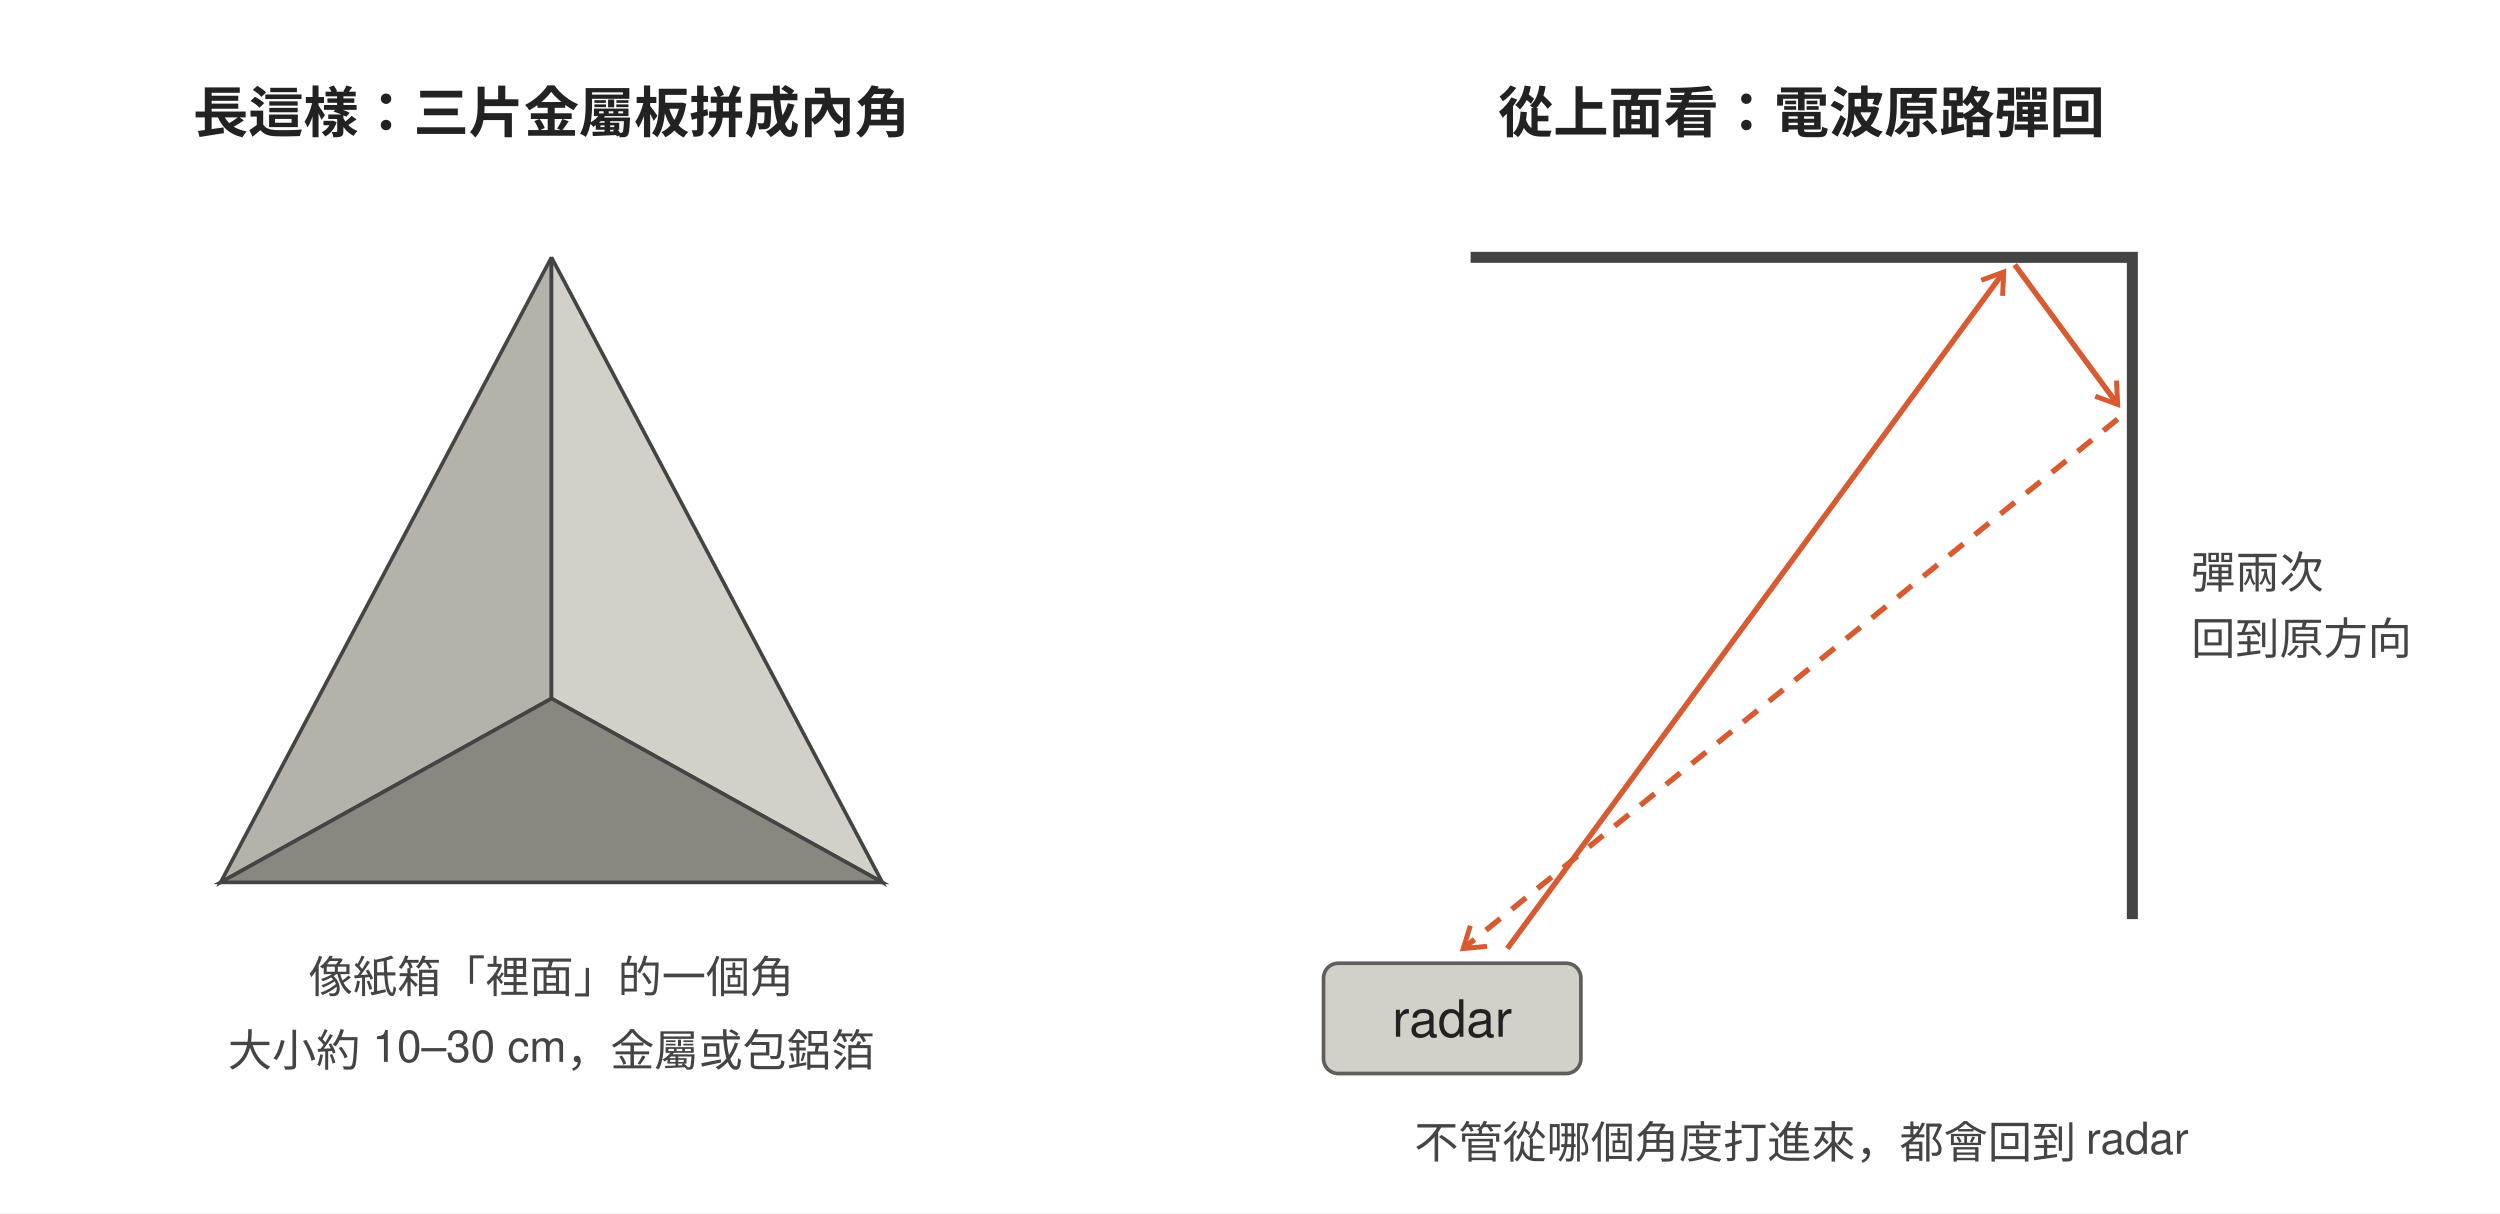
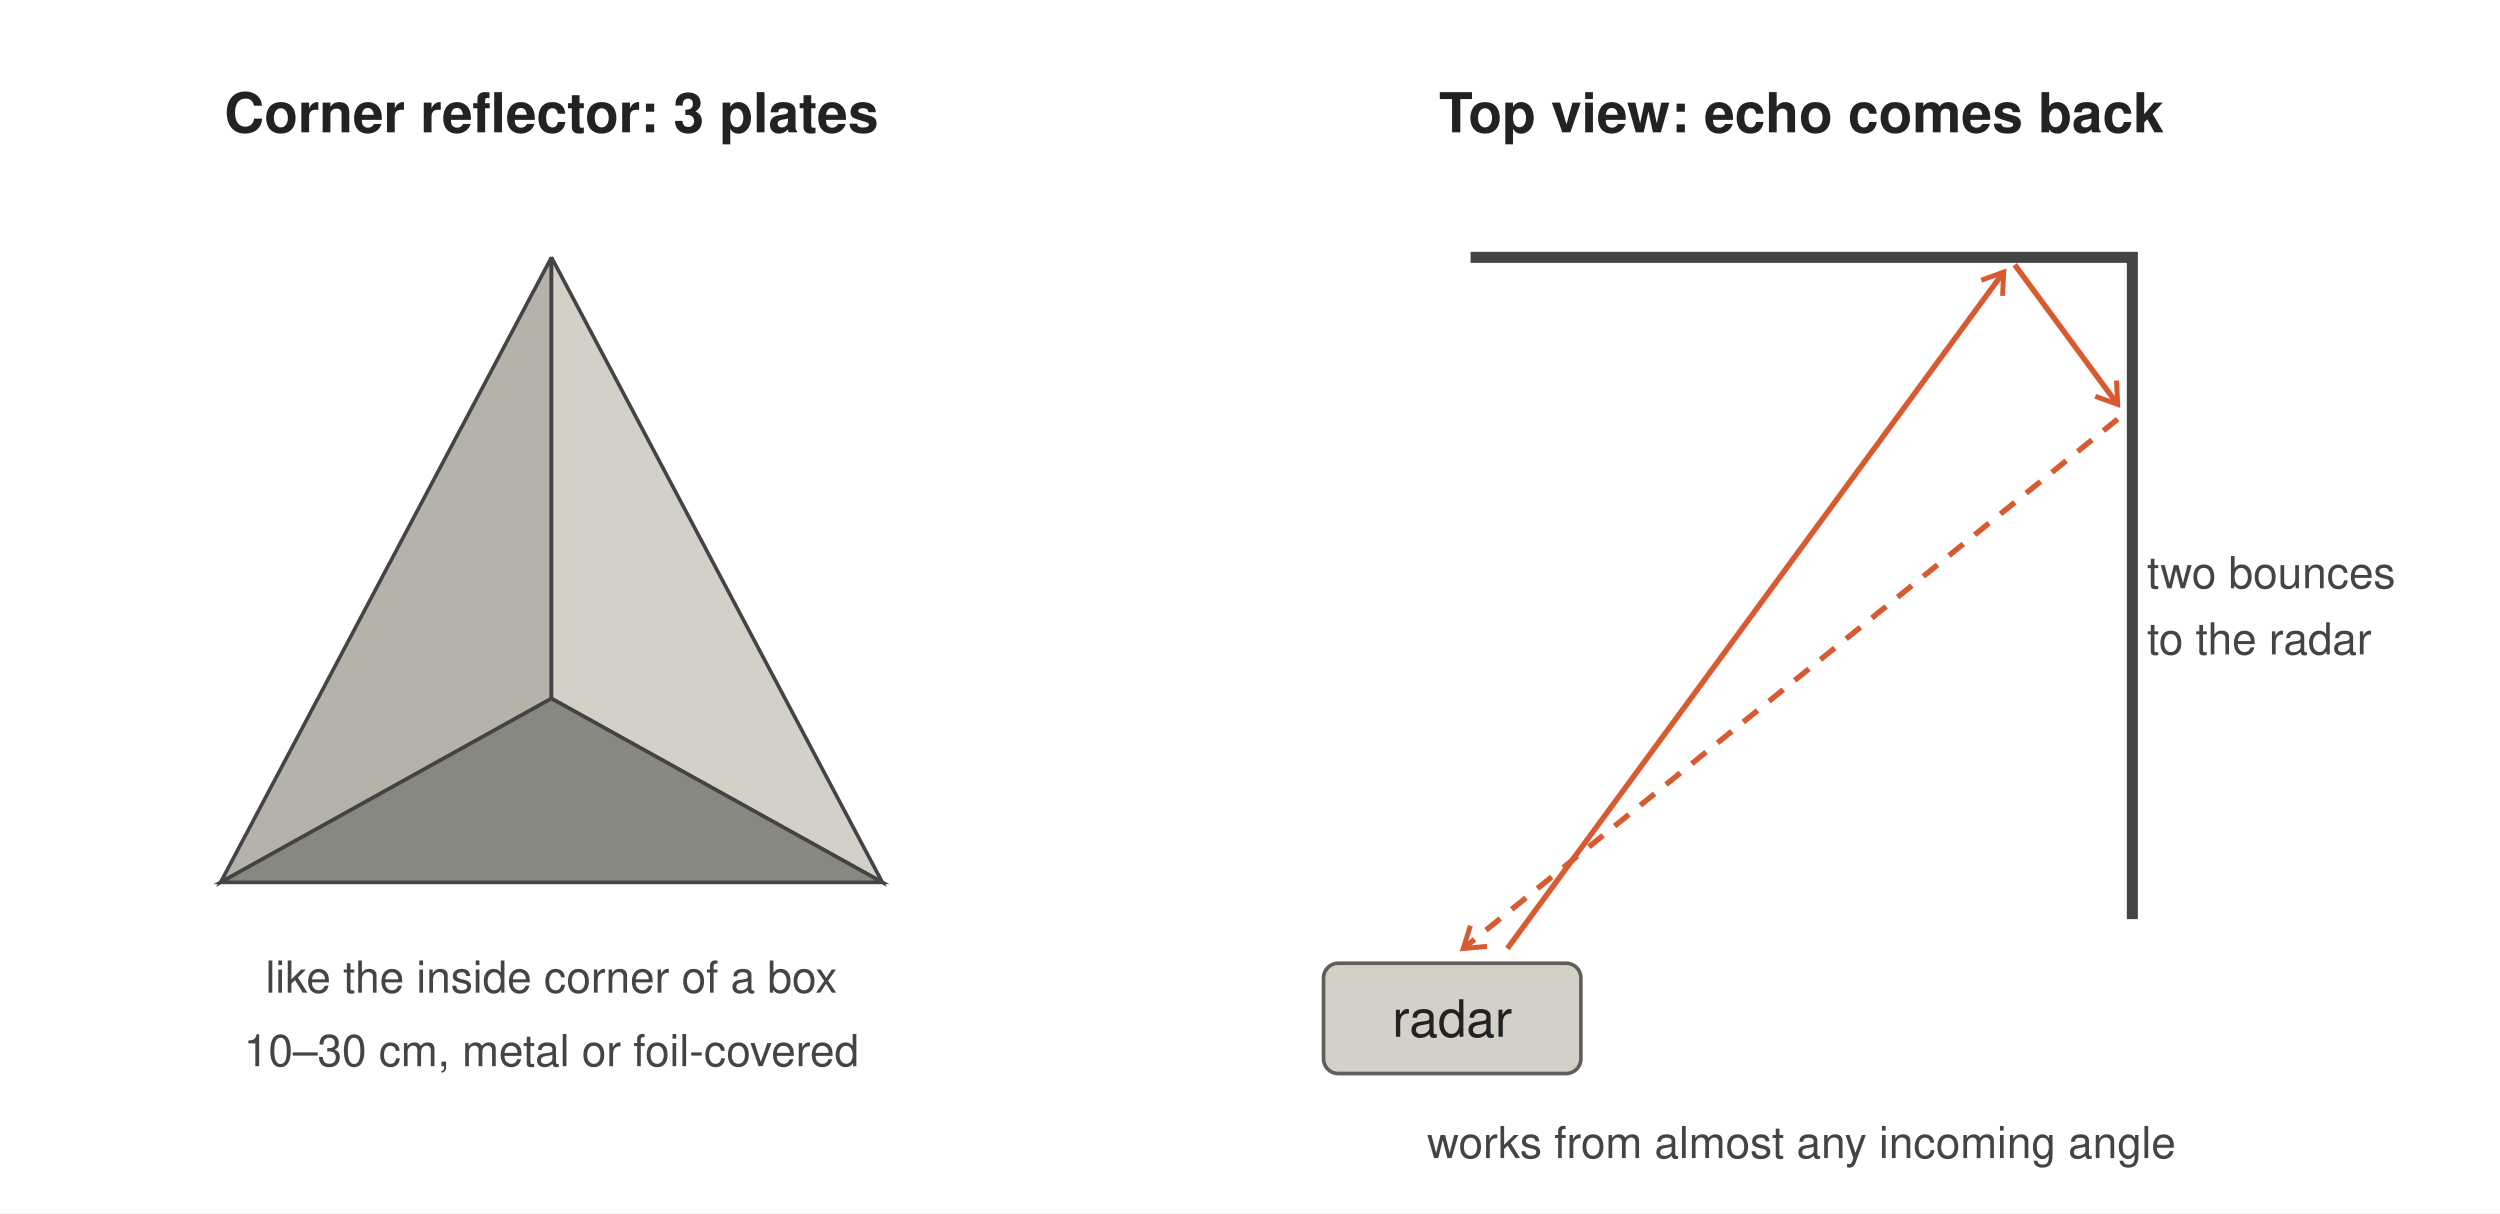
- <svg xmlns="http://www.w3.org/2000/svg" width="1360" height="660" viewBox="0 0 680 330" font-family="PingFang TC, Helvetica, sans-serif">
+ <svg xmlns="http://www.w3.org/2000/svg" width="1360" height="660" viewBox="0 0 680 330" font-family="Helvetica, sans-serif">
  <rect width="680" height="330" fill="#ffffff" />
  <defs>
    <marker id="a" viewBox="0 0 10 10" refX="8" refY="5" markerWidth="6" markerHeight="6" orient="auto">
      <path d="M2 1L8 5L2 9" fill="none" stroke="#D85A30" stroke-width="1.5" />
    </marker>
  </defs>
-   <text x="150" y="36" font-size="15" font-weight="600" text-anchor="middle" fill="#222">長這樣：三片金屬板拼成內角</text>
+   <text x="150" y="36" font-size="15" font-weight="600" text-anchor="middle" fill="#222">Corner reflector: 3 plates</text>
  <polygon points="150,190 150,70 60,240" fill="#B4B2A9" stroke="#444" />
  <polygon points="150,190 150,70 240,240" fill="#D3D1C7" stroke="#444" />
  <polygon points="150,190 60,240 240,240" fill="#888780" stroke="#444" />
-   <text x="150" y="270" font-size="12" text-anchor="middle" fill="#444">像紙箱「裡面」的一個角</text>
-   <text x="150" y="290" font-size="12" text-anchor="middle" fill="#444">大小約 10–30 cm，金屬或包鋁箔</text>
-   <text x="490" y="36" font-size="15" font-weight="600" text-anchor="middle" fill="#222">從上面看：電波原路彈回</text>
+   <text x="150" y="270" font-size="12" text-anchor="middle" fill="#444">like the inside corner of a box</text>
+   <text x="150" y="290" font-size="12" text-anchor="middle" fill="#444">10–30 cm, metal or foil-covered</text>
+   <text x="490" y="36" font-size="15" font-weight="600" text-anchor="middle" fill="#222">Top view: echo comes back</text>
  <path d="M 400 70 L 580 70 L 580 250" fill="none" stroke="#444" stroke-width="3" />
  <rect x="360" y="262" width="70" height="30" rx="4" fill="#D3D1C7" stroke="#5F5E5A" />
  <text x="395" y="282" font-size="14" text-anchor="middle" fill="#222">radar</text>
  <line x1="410" y1="258" x2="545" y2="74" stroke="#D85A30" stroke-width="1.5" marker-end="url(#a)" />
  <line x1="548" y1="72" x2="576" y2="110" stroke="#D85A30" stroke-width="1.5" marker-end="url(#a)" />
  <line x1="576" y1="114" x2="398" y2="258" stroke="#D85A30" stroke-width="1.5" stroke-dasharray="5 4" marker-end="url(#a)" />
-   <text x="596" y="160" font-size="12" fill="#444">彈兩次</text>
-   <text x="596" y="178" font-size="12" fill="#444">回到原方向</text>
-   <text x="490" y="315" font-size="12" text-anchor="middle" fill="#444">不管從哪個角度打進來，都會回到 radar</text>
+   <text x="584" y="160" font-size="12" fill="#444">two bounces</text>
+   <text x="584" y="178" font-size="12" fill="#444">to the radar</text>
+   <text x="490" y="315" font-size="12" text-anchor="middle" fill="#444">works from almost any incoming angle</text>
</svg>
